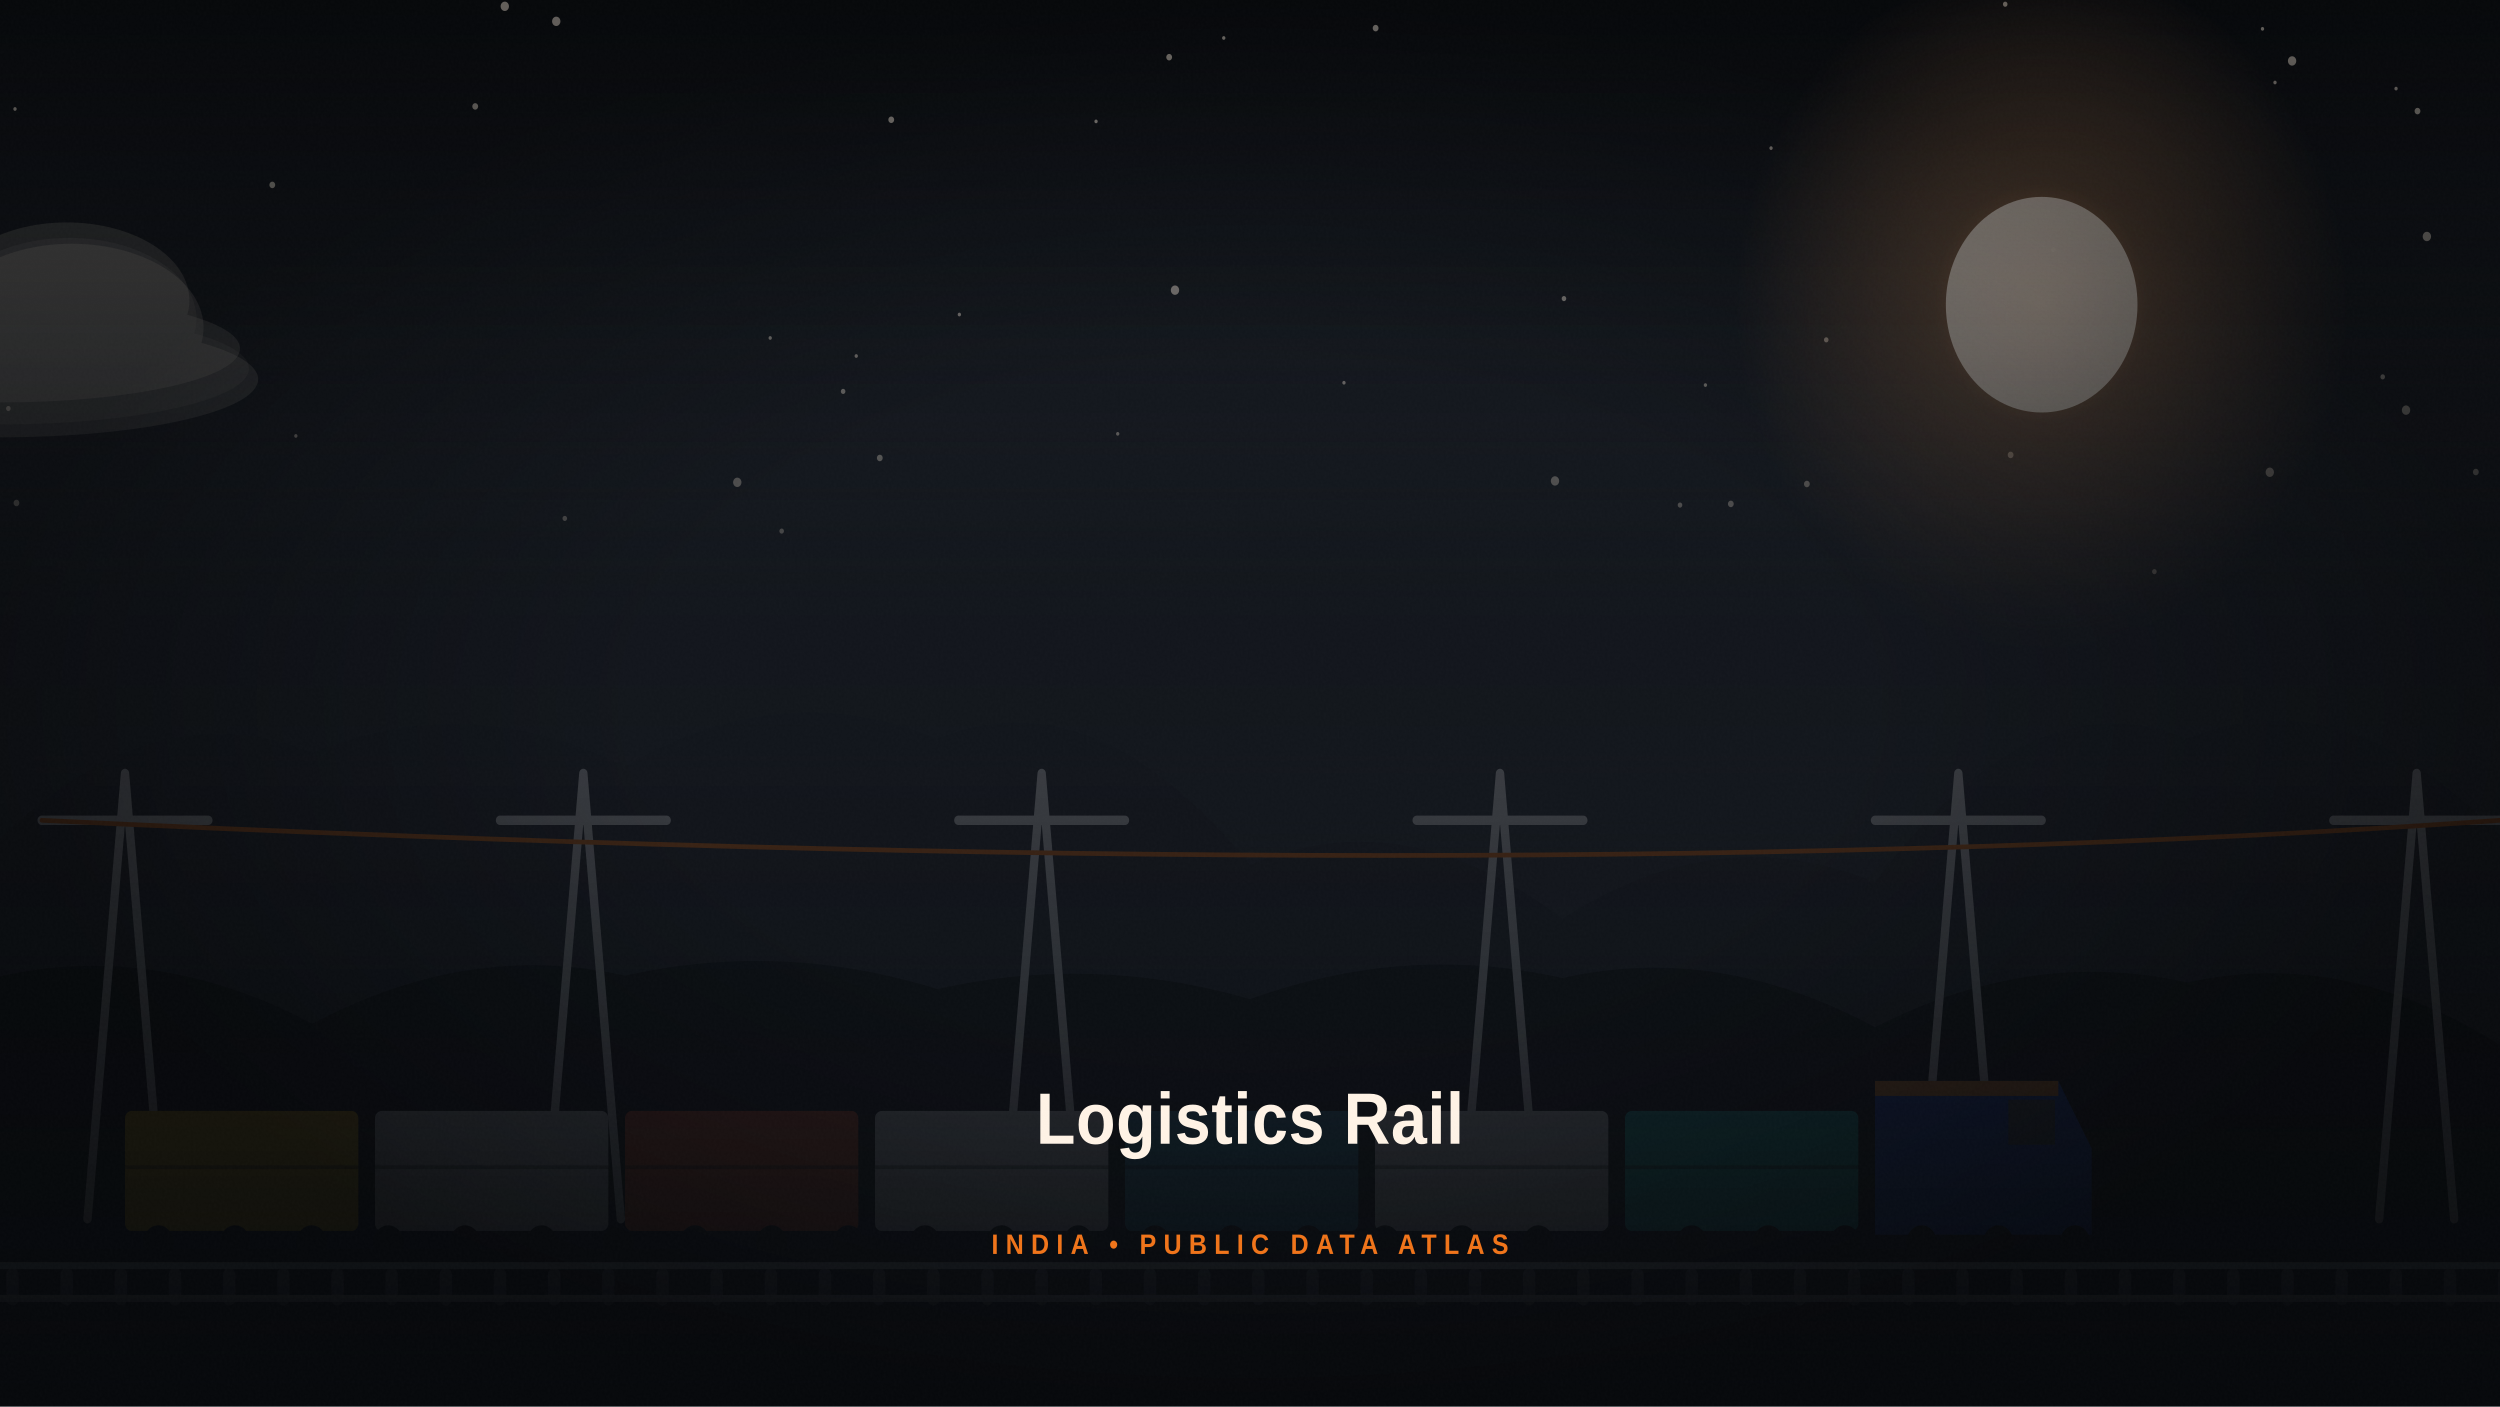
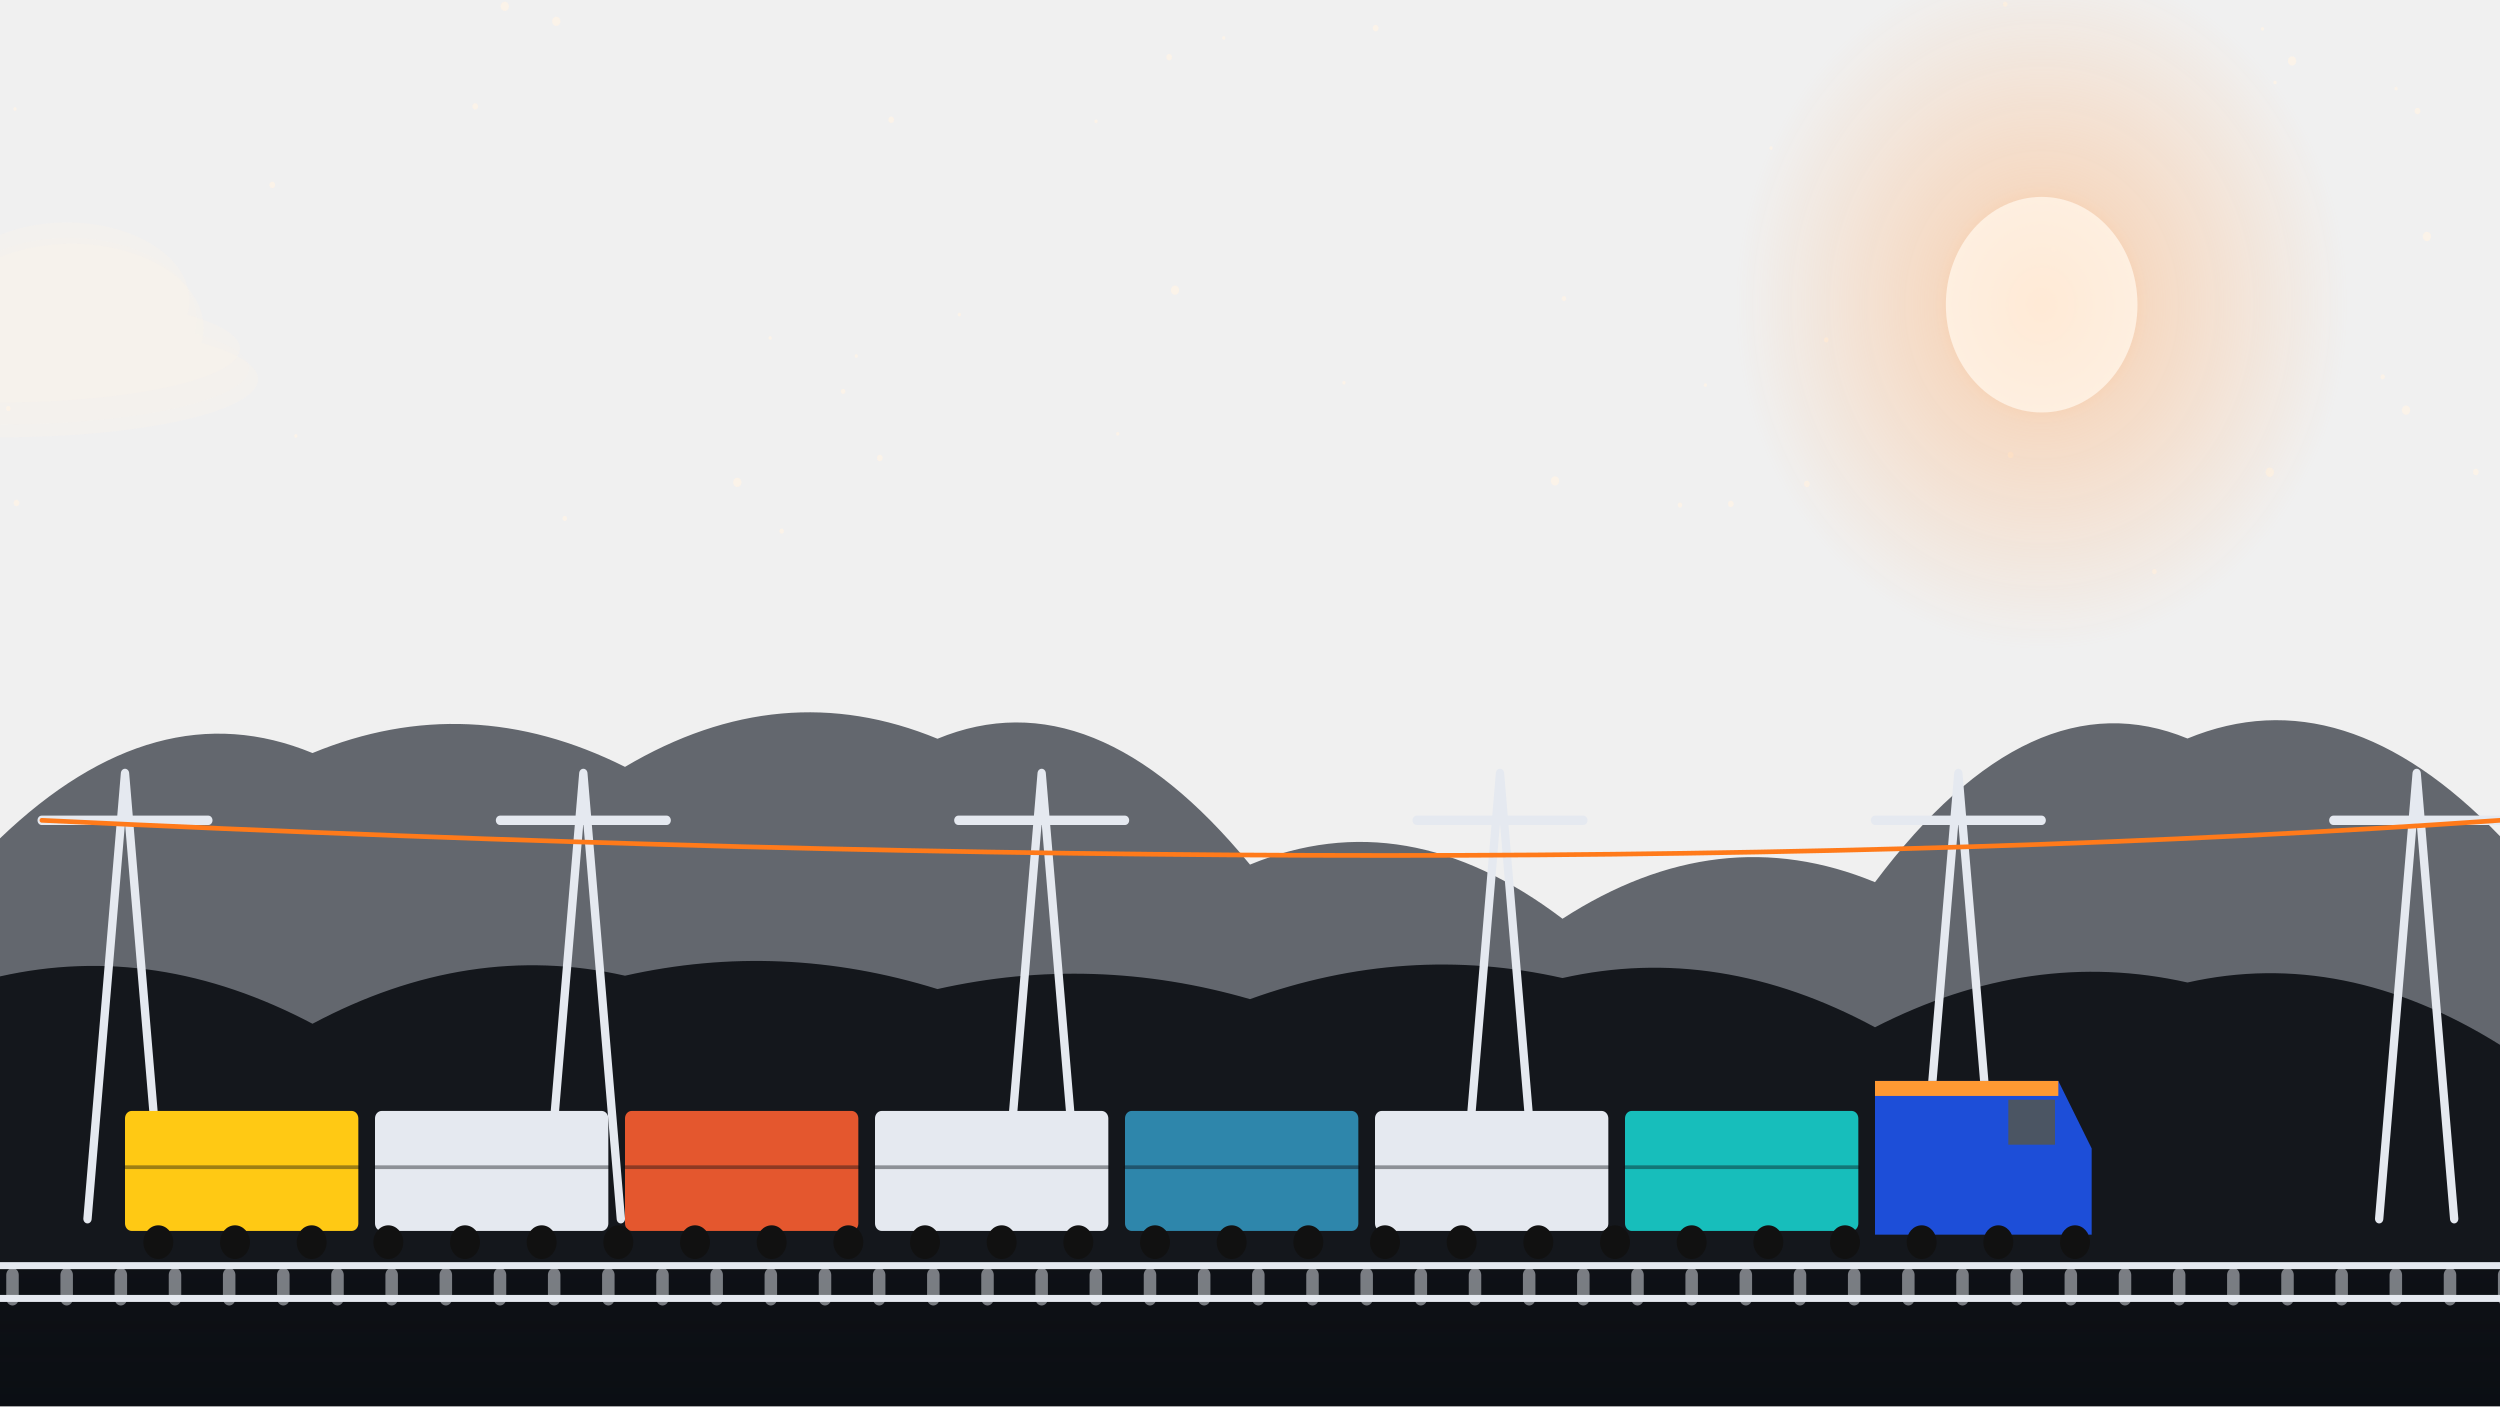
<svg xmlns="http://www.w3.org/2000/svg" viewBox="0 0 1600 900" preserveAspectRatio="xMidYMid slice" role="img" aria-hidden="true">
  <style>
.tw{animation:tw 4s ease-in-out infinite}
@keyframes tw{0%,100%{opacity:.2}50%{opacity:1}}
.rot{transform-box:view-box;transform-origin:0 0;animation:rot 16s linear infinite}
.rot-r{transform-box:view-box;transform-origin:0 0;animation:rot 12s linear infinite reverse}
.rot-slow{transform-box:view-box;transform-origin:0 0;animation:rot 40s linear infinite}
@keyframes rot{to{transform:rotate(360deg)}}
.swing{transform-box:view-box;transform-origin:0 0;animation:swing 5s ease-in-out infinite}
@keyframes swing{0%,100%{transform:rotate(-14deg)}50%{transform:rotate(14deg)}}
.needle{transform-box:view-box;transform-origin:0 0;animation:needle 7s ease-in-out infinite}
@keyframes needle{0%,100%{transform:rotate(-55deg)}60%{transform:rotate(38deg)}}
.smoke{transform-box:fill-box;transform-origin:center;animation:smoke 8s ease-out infinite;opacity:0}
@keyframes smoke{0%{transform:translate(0,0) scale(.5);opacity:0}20%{opacity:.5}100%{transform:translate(46px,-130px) scale(2);opacity:0}}
.bob{animation:bob 6s ease-in-out infinite}
@keyframes bob{50%{transform:translateY(7px)}}
.float{animation:float 7s ease-in-out infinite}
@keyframes float{50%{transform:translateY(-16px)}}
.drift{animation:drift 90s linear infinite}
@keyframes drift{from{transform:translateX(-420px)}to{transform:translateX(1320px)}}
.drive{animation:drive 16s linear infinite}
@keyframes drive{from{transform:translateX(-360px)}to{transform:translateX(1500px)}}
.drive-r{animation:driver 19s linear infinite}
@keyframes driver{from{transform:translateX(1500px)}to{transform:translateX(-360px)}}
.fly{animation:fly 20s linear infinite}
@keyframes fly{from{transform:translate(-360px,50px)}to{transform:translate(1560px,-70px)}}
.pulse{transform-box:fill-box;transform-origin:center;animation:pulse 5s ease-in-out infinite}
@keyframes pulse{50%{transform:scale(1.08);opacity:.75}}
.ping{transform-box:fill-box;transform-origin:center;animation:ping 3.2s ease-out infinite}
@keyframes ping{from{transform:scale(.35);opacity:.9}to{transform:scale(1.7);opacity:0}}
.draw{stroke-dasharray:1000;animation:draw 7s ease-in-out infinite alternate}
@keyframes draw{from{stroke-dashoffset:1000}to{stroke-dashoffset:0}}
.flow{stroke-dasharray:22 16;animation:flow 1.6s linear infinite}
@keyframes flow{to{stroke-dashoffset:-38}}
.wave{animation:wave 6s ease-in-out infinite}
@keyframes wave{50%{transform:translateX(-30px)}}
.drop{animation:drop 3.5s ease-in infinite}
@keyframes drop{0%{transform:translateY(-60px);opacity:0}25%{opacity:1}80%{transform:translateY(0);opacity:1}100%{transform:translateY(8px);opacity:0}}
.scroll{animation:scroll 14s linear infinite}
@keyframes scroll{to{transform:translateX(-120px)}}
@media (prefers-reduced-motion:reduce){*{animation:none!important}.smoke{opacity:.35}}
</style>
  <g transform="scale(1.333333 1.5)">
    <defs>
      <linearGradient id="skylogistics-rail" x1="0" y1="0" x2="0" y2="1">
        <stop offset="0" stop-color="#0a0d12" />
        <stop offset="1" stop-color="#4b5563" />
      </linearGradient>
      <radialGradient id="glowlogistics-rail">
        <stop offset="0" stop-color="#ffb070" stop-opacity=".95" />
        <stop offset=".35" stop-color="#ffb070" stop-opacity=".35" />
        <stop offset="1" stop-color="#ffb070" stop-opacity="0" />
      </radialGradient>
      <linearGradient id="groundlogistics-rail" x1="0" y1="0" x2="0" y2="1">
        <stop offset="0" stop-color="#0b0e13" stop-opacity=".7" />
        <stop offset="1" stop-color="#0b0e13" />
      </linearGradient>
      <linearGradient id="lowerlogistics-rail" x1="0" y1="0" x2="0" y2="1">
        <stop offset="0" stop-color="#0b0e13" stop-opacity="0" />
        <stop offset=".42" stop-color="#0b0e13" stop-opacity=".72" />
        <stop offset="1" stop-color="#0b0e13" stop-opacity=".98" />
      </linearGradient>
      <radialGradient id="vignettelogistics-rail">
        <stop offset=".48" stop-color="#000" stop-opacity="0" />
        <stop offset="1" stop-color="#000" stop-opacity=".42" />
      </radialGradient>
      <filter id="grainlogistics-rail" x="-5%" y="-5%" width="110%" height="110%">
        <feTurbulence type="fractalNoise" baseFrequency=".8" numOctaves="2" seed="449" />
        <feColorMatrix type="saturate" values="0" />
        <feComponentTransfer>
          <feFuncA type="table" tableValues="0 .12" />
        </feComponentTransfer>
      </filter>
    </defs>
-     <rect width="1200" height="600" fill="url(#skylogistics-rail)" />
    <circle cx="1034.1" cy="243.9" r="1.1" fill="#fff3e6" opacity=".7" class="tw" style="animation-delay:0.6s" />
    <circle cx="1164.9" cy="100.9" r="2" fill="#fff3e6" opacity=".7" />
    <circle cx="850.1" cy="63.2" r="0.8" fill="#fff3e6" opacity=".7" />
    <circle cx="427.8" cy="51.1" r="1.4" fill="#fff3e6" opacity=".7" class="tw" style="animation-delay:1.9s" />
    <circle cx="4" cy="174.3" r="1.1" fill="#fff3e6" opacity=".7" />
    <circle cx="1188.4" cy="201.4" r="1.4" fill="#fff3e6" opacity=".7" />
    <circle cx="660.3" cy="12" r="1.4" fill="#fff3e6" opacity=".7" class="tw" style="animation-delay:2.7s" />
    <circle cx="460.5" cy="134.2" r="0.8" fill="#fff3e6" opacity=".7" />
    <circle cx="1160.4" cy="47.4" r="1.4" fill="#fff3e6" opacity=".7" />
    <circle cx="271.1" cy="221.2" r="1.1" fill="#fff3e6" opacity=".7" class="tw" style="animation-delay:2s" />
    <circle cx="7.2" cy="46.5" r="0.8" fill="#fff3e6" opacity=".7" />
    <circle cx="142" cy="186" r="0.8" fill="#fff3e6" opacity=".7" />
    <circle cx="1100.2" cy="26" r="2" fill="#fff3e6" opacity=".7" class="tw" style="animation-delay:2.2s" />
    <circle cx="369.7" cy="144.2" r="0.8" fill="#fff3e6" opacity=".7" />
    <circle cx="526.1" cy="51.8" r="0.8" fill="#fff3e6" opacity=".7" />
    <circle cx="750.7" cy="127.4" r="1.1" fill="#fff3e6" opacity=".7" class="tw" style="animation-delay:3.6s" />
    <circle cx="561.2" cy="24.4" r="1.4" fill="#fff3e6" opacity=".7" />
    <circle cx="536.5" cy="185.1" r="0.8" fill="#fff3e6" opacity=".7" />
    <circle cx="228.1" cy="45.4" r="1.4" fill="#fff3e6" opacity=".7" class="tw" style="animation-delay:2.7s" />
    <circle cx="1086" cy="12.3" r="0.8" fill="#fff3e6" opacity=".7" />
    <circle cx="876.6" cy="145" r="1.1" fill="#fff3e6" opacity=".7" />
    <circle cx="1089.5" cy="201.5" r="2" fill="#fff3e6" opacity=".7" class="tw" style="animation-delay:0.2s" />
    <circle cx="130.7" cy="78.9" r="1.4" fill="#fff3e6" opacity=".7" />
    <circle cx="7.9" cy="214.6" r="1.4" fill="#fff3e6" opacity=".7" />
    <circle cx="267" cy="9.1" r="2" fill="#fff3e6" opacity=".7" class="tw" style="animation-delay:2.5s" />
    <circle cx="818.6" cy="164.3" r="0.8" fill="#fff3e6" opacity=".7" />
    <circle cx="375.2" cy="226.6" r="1.1" fill="#fff3e6" opacity=".7" />
    <circle cx="965.1" cy="194.1" r="1.4" fill="#fff3e6" opacity=".7" class="tw" style="animation-delay:3.2s" />
    <circle cx="404.7" cy="167" r="1.1" fill="#fff3e6" opacity=".7" />
    <circle cx="1150.1" cy="37.8" r="0.8" fill="#fff3e6" opacity=".7" />
    <circle cx="1092" cy="35.2" r="0.8" fill="#fff3e6" opacity=".7" class="tw" style="animation-delay:1.8s" />
    <circle cx="867.3" cy="206.5" r="1.4" fill="#fff3e6" opacity=".7" />
    <circle cx="422.3" cy="195.4" r="1.4" fill="#fff3e6" opacity=".7" />
    <circle cx="1154.9" cy="175" r="2" fill="#fff3e6" opacity=".7" class="tw" style="animation-delay:1.5s" />
    <circle cx="806.4" cy="215.5" r="1.1" fill="#fff3e6" opacity=".7" />
    <circle cx="645.1" cy="163.3" r="0.8" fill="#fff3e6" opacity=".7" />
    <circle cx="587.4" cy="16.2" r="0.8" fill="#fff3e6" opacity=".7" class="tw" style="animation-delay:2.8s" />
    <circle cx="830.8" cy="215" r="1.4" fill="#fff3e6" opacity=".7" />
    <circle cx="746.4" cy="205.2" r="2" fill="#fff3e6" opacity=".7" />
    <circle cx="985.6" cy="106.5" r="1.1" fill="#fff3e6" opacity=".7" class="tw" style="animation-delay:4s" />
    <circle cx="353.9" cy="205.8" r="2" fill="#fff3e6" opacity=".7" />
    <circle cx="242.3" cy="2.7" r="2" fill="#fff3e6" opacity=".7" />
    <circle cx="411" cy="151.9" r="0.8" fill="#fff3e6" opacity=".7" class="tw" style="animation-delay:3.3s" />
    <circle cx="1143.7" cy="160.8" r="1.1" fill="#fff3e6" opacity=".7" />
    <circle cx="962.5" cy="1.8" r="1.1" fill="#fff3e6" opacity=".7" />
    <circle cx="564" cy="123.8" r="2" fill="#fff3e6" opacity=".7" class="tw" style="animation-delay:3.2s" />
    <circle cx="980" cy="130" r="147.2" fill="url(#glowlogistics-rail)" class="pulse" />
    <circle cx="980" cy="130" r="46" fill="#fff3e6" opacity=".85" />
    <g class="drift" style="animation-delay:-75.7s" opacity="0.1">
      <g transform="translate(0 157.2)">
        <ellipse cx="0" cy="0" rx="119.5" ry="23.9" fill="#fff3e6" />
        <ellipse cx="-39.8" cy="-15.9" rx="53.1" ry="26.6" fill="#fff3e6" />
        <ellipse cx="33.2" cy="-21.2" rx="61.1" ry="34.5" fill="#fff3e6" />
      </g>
    </g>
    <g class="drift" style="animation-delay:-60.2s" opacity="0.2">
      <g transform="translate(0 161.8)">
        <ellipse cx="0" cy="0" rx="123.9" ry="24.8" fill="#fff3e6" />
        <ellipse cx="-41.3" cy="-16.5" rx="55" ry="27.5" fill="#fff3e6" />
        <ellipse cx="34.4" cy="-22" rx="63.3" ry="35.8" fill="#fff3e6" />
      </g>
    </g>
    <g class="drift" style="animation-delay:-14.3s" opacity="0.2">
      <g transform="translate(0 148.7)">
        <ellipse cx="0" cy="0" rx="115.2" ry="23" fill="#fff3e6" />
        <ellipse cx="-38.4" cy="-15.4" rx="51.2" ry="25.6" fill="#fff3e6" />
        <ellipse cx="32" cy="-20.5" rx="58.9" ry="33.3" fill="#fff3e6" />
      </g>
    </g>
    <path d="M-200 600 L-150 313.9 Q-75 286.4 0 357.7 Q75 293.8 150 321.3 Q225 293.8 300 327.2 Q375 287.7 450 315.2 Q525 287.7 600 368.9 Q675 341.4 750 392 Q825 348.9 900 376.4 Q975 287.6 1050 315.1 Q1125 287.6 1200 356.8 Q1275 313.3 1350 340.8 L1400 600Z" fill="#262c36" opacity="0.7" />
    <path d="M-200 600 L-150 443.8 Q-75 401.6 0 416.6 Q75 401.6 150 436.8 Q225 401.3 300 416.3 Q375 401.3 450 422 Q525 407 600 426.3 Q675 402.3 750 417.3 Q825 402.3 900 438.3 Q975 404.2 1050 419.2 Q1125 404.2 1200 445.8 Q1275 396 1350 411 L1400 600Z" fill="#0b0e13" opacity="0.9" />
    <rect x="-10" y="540" width="1220" height="70" rx="0" fill="url(#groundlogistics-rail)" />
    <path d="M-20 544 v10 M6 544 v10 M32 544 v10 M58 544 v10 M84 544 v10 M110 544 v10 M136 544 v10 M162 544 v10 M188 544 v10 M214 544 v10 M240 544 v10 M266 544 v10 M292 544 v10 M318 544 v10 M344 544 v10 M370 544 v10 M396 544 v10 M422 544 v10 M448 544 v10 M474 544 v10 M500 544 v10 M526 544 v10 M552 544 v10 M578 544 v10 M604 544 v10 M630 544 v10 M656 544 v10 M682 544 v10 M708 544 v10 M734 544 v10 M760 544 v10 M786 544 v10 M812 544 v10 M838 544 v10 M864 544 v10 M890 544 v10 M916 544 v10 M942 544 v10 M968 544 v10 M994 544 v10 M1020 544 v10 M1046 544 v10 M1072 544 v10 M1098 544 v10 M1124 544 v10 M1150 544 v10 M1176 544 v10 M1202 544 v10 " fill="none" stroke="#e5e9f0" stroke-width="6" stroke-linecap="round" stroke-linejoin="round" opacity=".5" />
    <path d="M-20 540H1220M-20 554H1220" fill="none" stroke="#e5e9f0" stroke-width="3" stroke-linecap="round" stroke-linejoin="round" />
    <g transform="translate(60 520) scale(1)">
      <path d="M-18 0 L0 -190 L18 0 M-40 -170 H40" fill="none" stroke="#e5e9f0" stroke-width="4" stroke-linecap="round" stroke-linejoin="round" />
      <path d="M202 0 L220 -190 L238 0 M180 -170 H260" fill="none" stroke="#e5e9f0" stroke-width="4" stroke-linecap="round" stroke-linejoin="round" />
      <path d="M422 0 L440 -190 L458 0 M400 -170 H480" fill="none" stroke="#e5e9f0" stroke-width="4" stroke-linecap="round" stroke-linejoin="round" />
      <path d="M642 0 L660 -190 L678 0 M620 -170 H700" fill="none" stroke="#e5e9f0" stroke-width="4" stroke-linecap="round" stroke-linejoin="round" />
      <path d="M862 0 L880 -190 L898 0 M840 -170 H920" fill="none" stroke="#e5e9f0" stroke-width="4" stroke-linecap="round" stroke-linejoin="round" />
      <path d="M1082 0 L1100 -190 L1118 0 M1060 -170 H1140" fill="none" stroke="#e5e9f0" stroke-width="4" stroke-linecap="round" stroke-linejoin="round" />
      <path d="M-40 -170 Q660.0 -140 1140 -170" fill="none" stroke="#ff7a1a" stroke-width="2" stroke-linecap="round" stroke-linejoin="round" />
    </g>
    <g class="drive">
      <g transform="translate(900 538) scale(0.8)">
        <path d="M0 -96 H110 L130 -60 V-14 H0Z" fill="#1d4ed8" />
        <rect x="80" y="-86" width="28" height="24" rx="0" fill="#4b5563" />
        <rect x="0" y="-96" width="110" height="8" rx="0" fill="#ff9933" />
        <rect x="-150" y="-80" width="140" height="64" rx="4" fill="#17bebb" />
        <path d="M-150 -50 H-10" fill="none" stroke="#0a0d12" stroke-width="2" stroke-linecap="round" stroke-linejoin="round" opacity=".4" />
        <rect x="-300" y="-80" width="140" height="64" rx="4" fill="#e5e9f0" />
        <path d="M-300 -50 H-160" fill="none" stroke="#0a0d12" stroke-width="2" stroke-linecap="round" stroke-linejoin="round" opacity=".4" />
        <rect x="-450" y="-80" width="140" height="64" rx="4" fill="#2e86ab" />
        <path d="M-450 -50 H-310" fill="none" stroke="#0a0d12" stroke-width="2" stroke-linecap="round" stroke-linejoin="round" opacity=".4" />
        <rect x="-600" y="-80" width="140" height="64" rx="4" fill="#e5e9f0" />
        <path d="M-600 -50 H-460" fill="none" stroke="#0a0d12" stroke-width="2" stroke-linecap="round" stroke-linejoin="round" opacity=".4" />
        <rect x="-750" y="-80" width="140" height="64" rx="4" fill="#e4572e" />
        <path d="M-750 -50 H-610" fill="none" stroke="#0a0d12" stroke-width="2" stroke-linecap="round" stroke-linejoin="round" opacity=".4" />
        <rect x="-900" y="-80" width="140" height="64" rx="4" fill="#e5e9f0" />
        <path d="M-900 -50 H-760" fill="none" stroke="#0a0d12" stroke-width="2" stroke-linecap="round" stroke-linejoin="round" opacity=".4" />
        <rect x="-1050" y="-80" width="140" height="64" rx="4" fill="#ffc914" />
        <path d="M-1050 -50 H-910" fill="none" stroke="#0a0d12" stroke-width="2" stroke-linecap="round" stroke-linejoin="round" opacity=".4" />
        <circle cx="-1030" cy="-10" r="9" fill="#111" />
        <circle cx="-984" cy="-10" r="9" fill="#111" />
        <circle cx="-938" cy="-10" r="9" fill="#111" />
        <circle cx="-892" cy="-10" r="9" fill="#111" />
        <circle cx="-846" cy="-10" r="9" fill="#111" />
        <circle cx="-800" cy="-10" r="9" fill="#111" />
        <circle cx="-754" cy="-10" r="9" fill="#111" />
        <circle cx="-708" cy="-10" r="9" fill="#111" />
        <circle cx="-662" cy="-10" r="9" fill="#111" />
        <circle cx="-616" cy="-10" r="9" fill="#111" />
        <circle cx="-570" cy="-10" r="9" fill="#111" />
        <circle cx="-524" cy="-10" r="9" fill="#111" />
        <circle cx="-478" cy="-10" r="9" fill="#111" />
        <circle cx="-432" cy="-10" r="9" fill="#111" />
        <circle cx="-386" cy="-10" r="9" fill="#111" />
        <circle cx="-340" cy="-10" r="9" fill="#111" />
        <circle cx="-294" cy="-10" r="9" fill="#111" />
        <circle cx="-248" cy="-10" r="9" fill="#111" />
        <circle cx="-202" cy="-10" r="9" fill="#111" />
        <circle cx="-156" cy="-10" r="9" fill="#111" />
        <circle cx="-110" cy="-10" r="9" fill="#111" />
        <circle cx="-64" cy="-10" r="9" fill="#111" />
        <circle cx="-18" cy="-10" r="9" fill="#111" />
        <circle cx="28" cy="-10" r="9" fill="#111" />
        <circle cx="74" cy="-10" r="9" fill="#111" />
        <circle cx="120" cy="-10" r="9" fill="#111" />
      </g>
    </g>
-     <rect width="1200" height="600" fill="#0a0d12" opacity=".08" />
-     <rect width="1200" height="600" fill="url(#lowerlogistics-rail)" />
-     <rect width="1200" height="600" fill="url(#vignettelogistics-rail)" />
-     <text x="600" y="488" text-anchor="middle" font-family="Arial, Helvetica, sans-serif" font-size="31" font-weight="700" letter-spacing=".3" fill="#fff3e6">Logistics Rail</text>
-     <text x="600" y="535" text-anchor="middle" font-family="Arial, Helvetica, sans-serif" font-size="12" font-weight="600" letter-spacing="3.5" fill="#ff7a1a" opacity=".94">INDIA  •  PUBLIC DATA ATLAS</text>
-     <rect width="1200" height="600" fill="#fff" filter="url(#grainlogistics-rail)" opacity=".16" />
  </g>
</svg>
